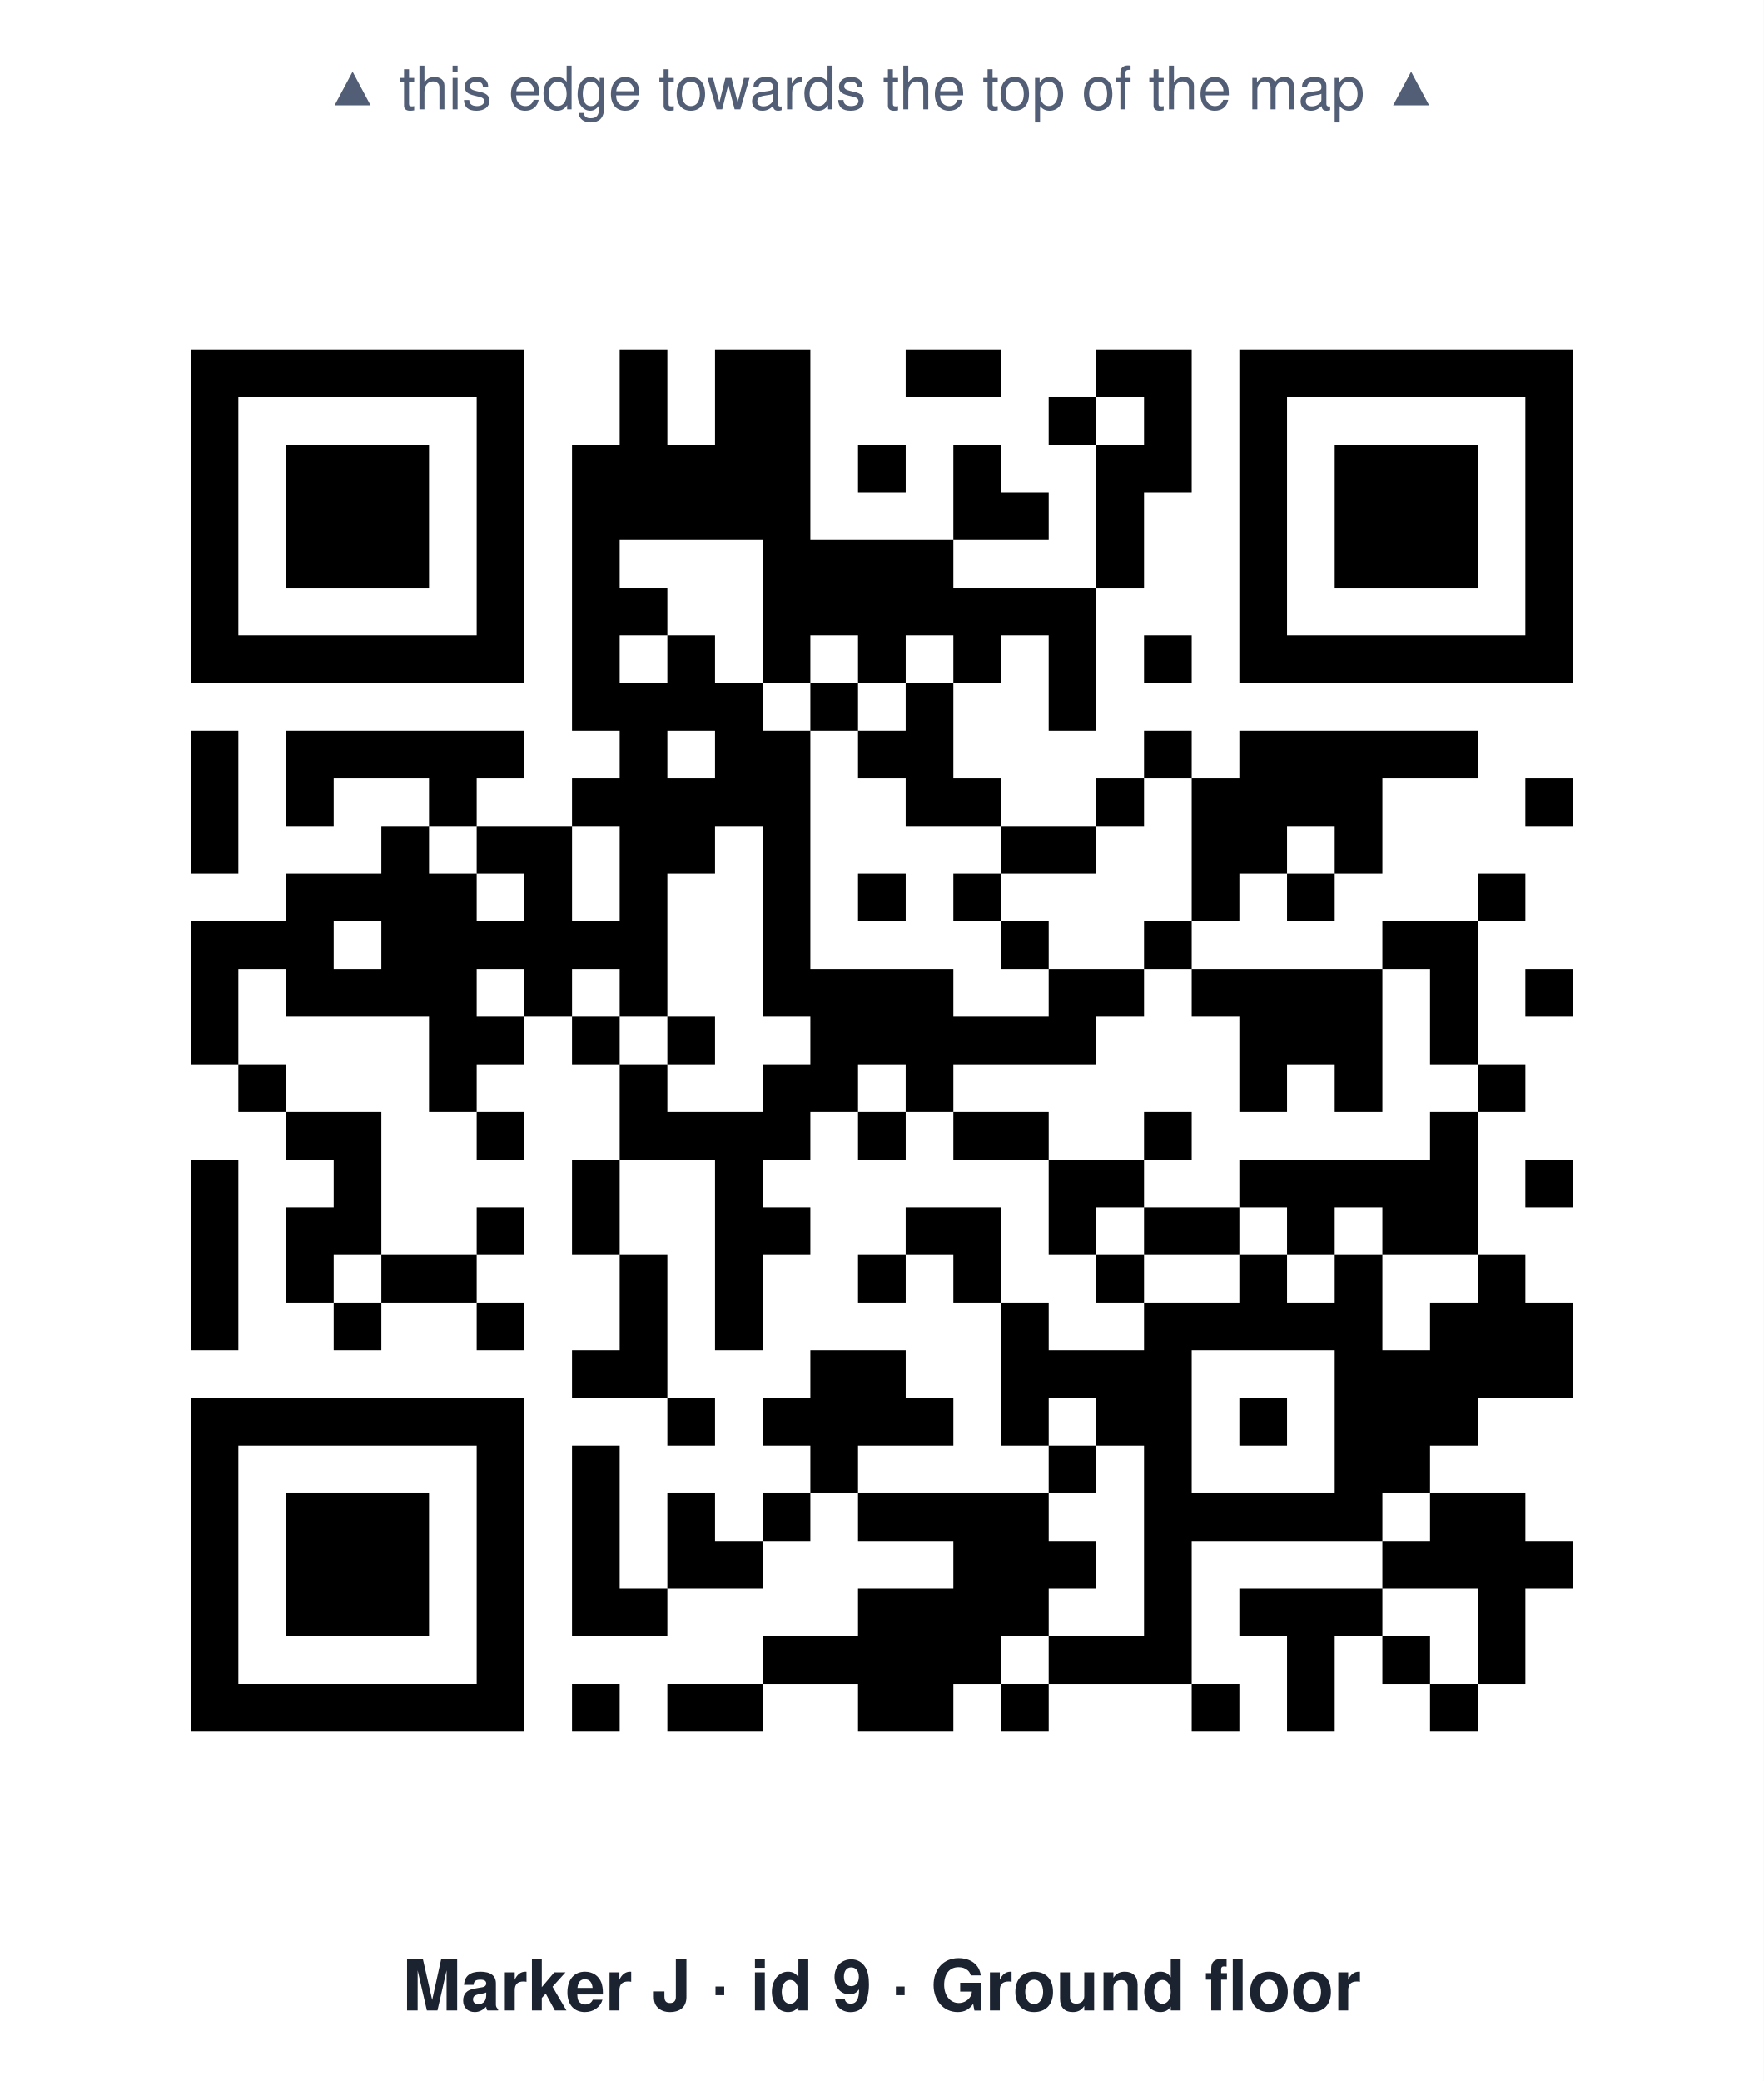
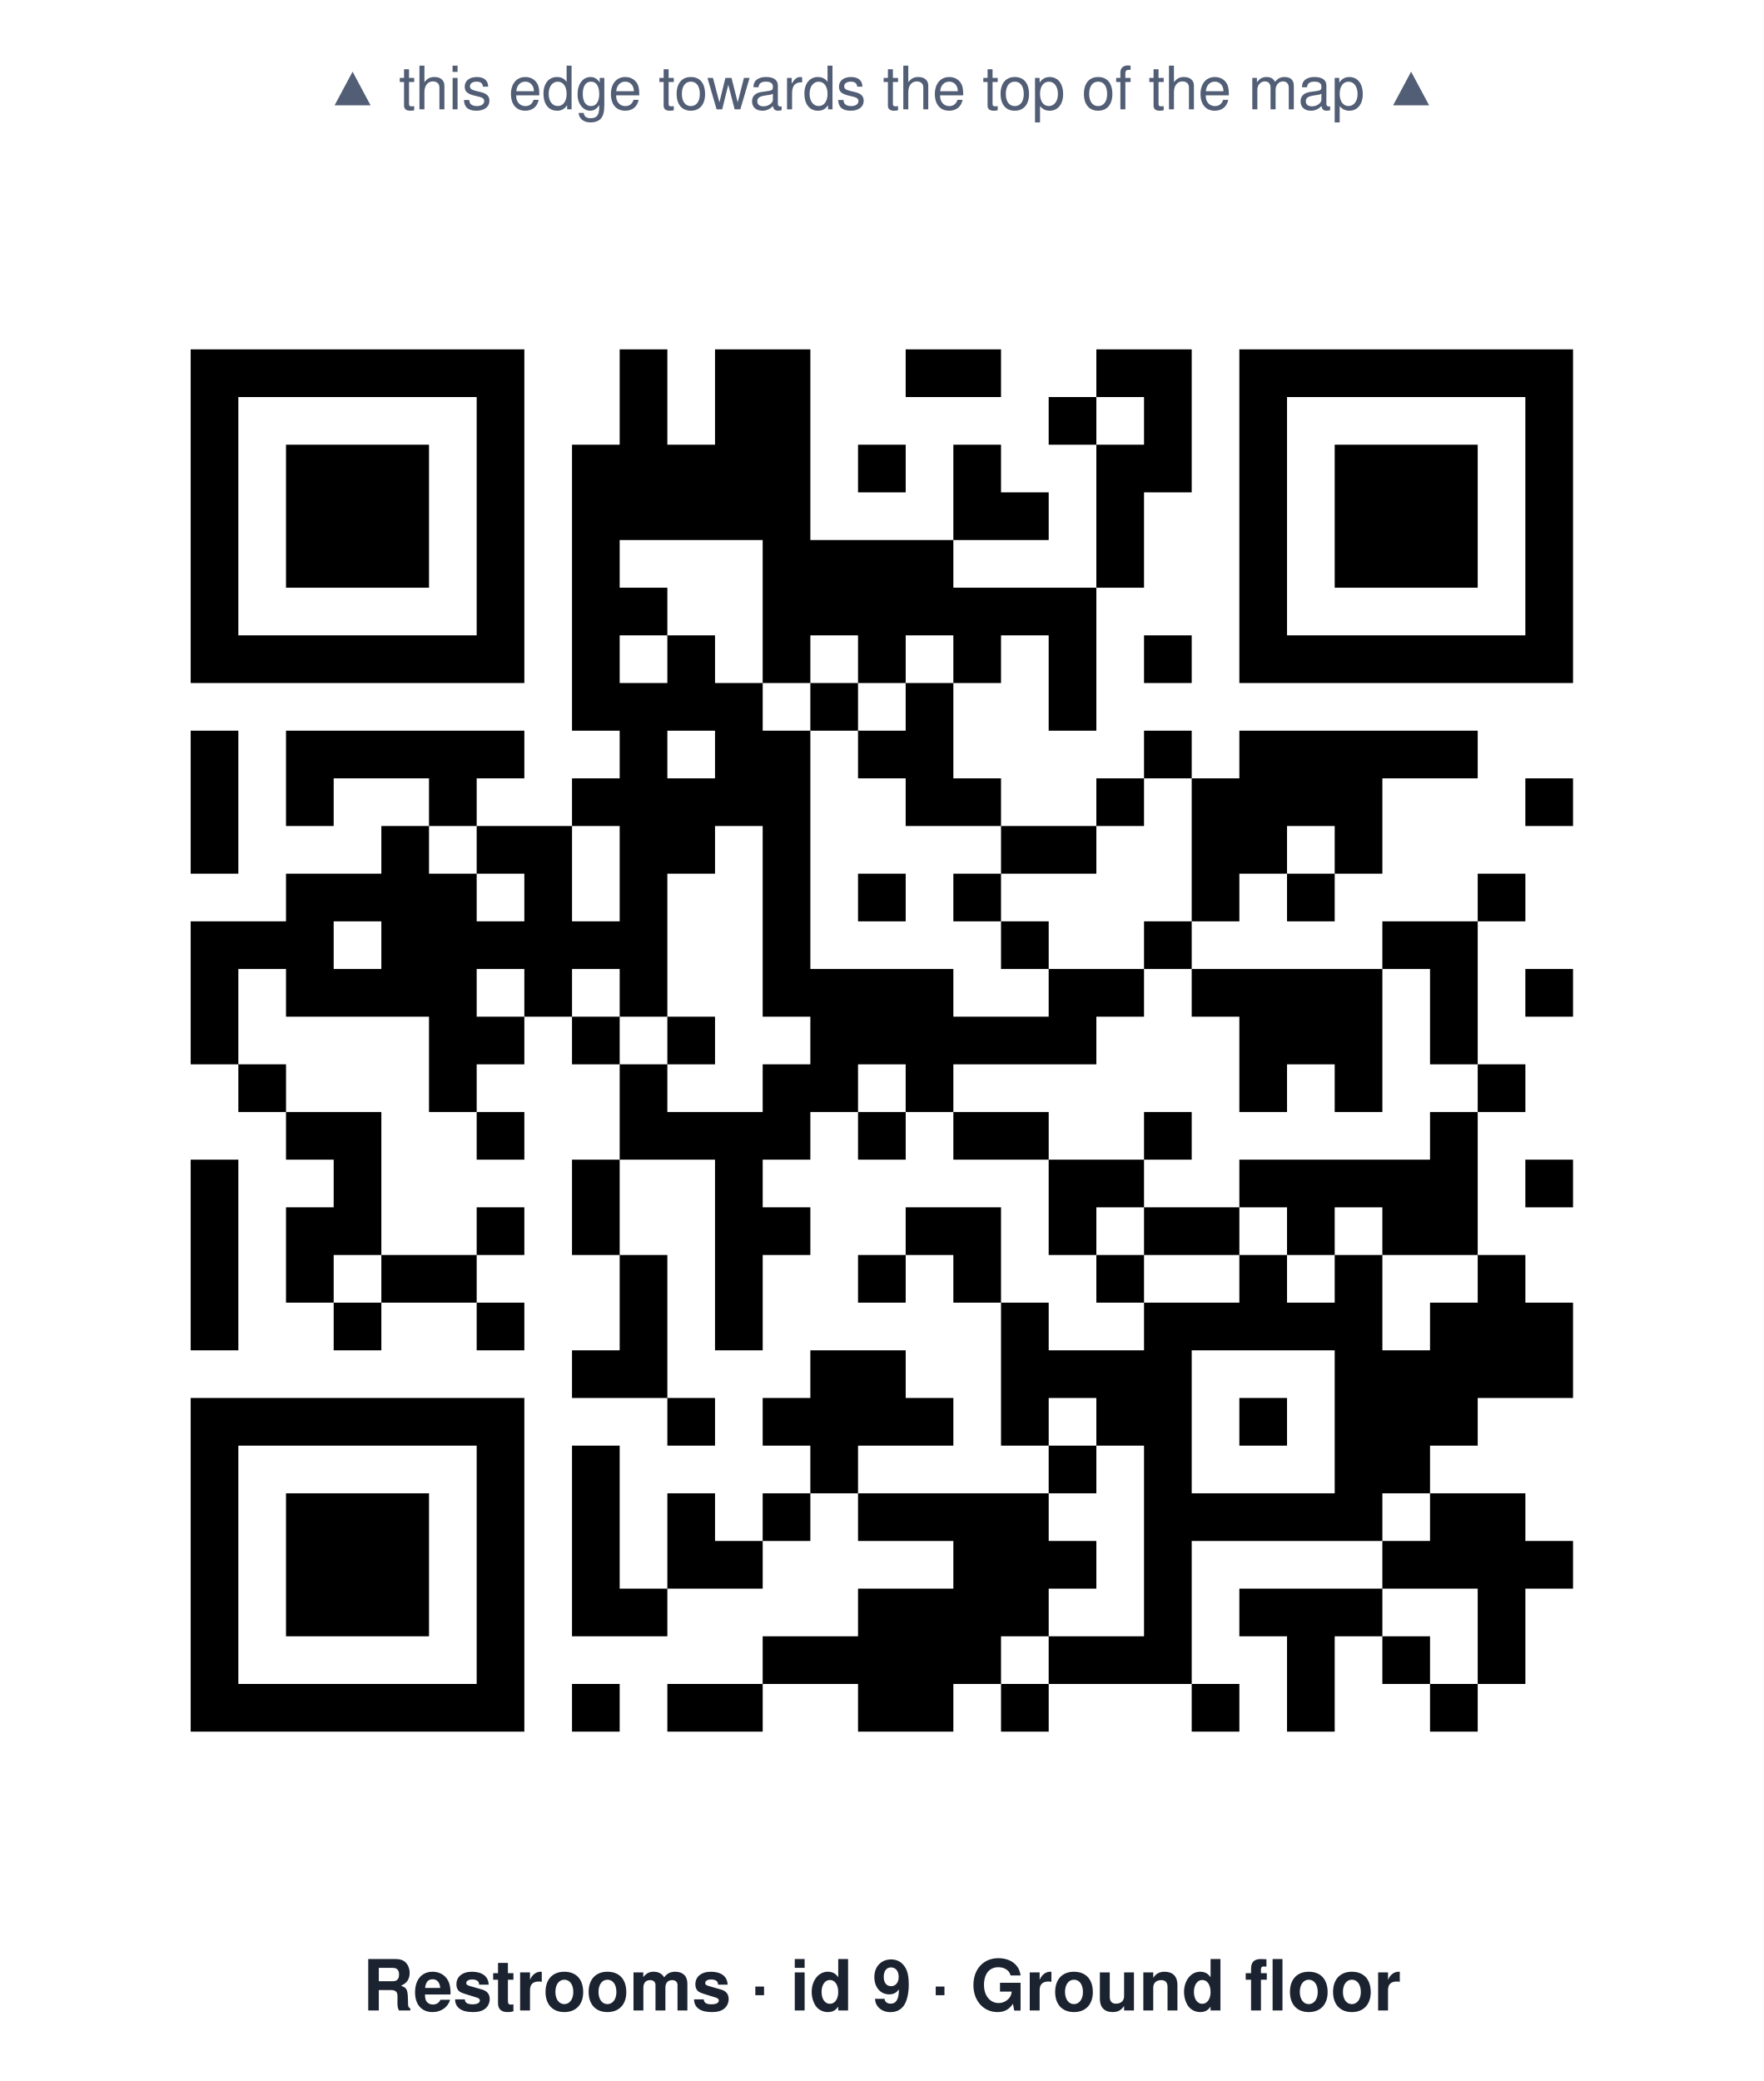
<svg xmlns="http://www.w3.org/2000/svg" viewBox="0 0 1000 1180" width="200mm" height="236mm">
  <rect width="1000" height="1180" fill="#fff" />
  <text x="500" y="62" text-anchor="middle" font-family="Helvetica, Arial, sans-serif" font-size="34" fill="#525E75">▲ this edge towards the top of the map ▲</text>
  <g transform="translate(0 90)">
    <path d="M108.11 108.11h27.03v27.03h-27.03zM135.14 108.11h27.03v27.03h-27.03zM162.16 108.11h27.03v27.03h-27.03zM189.19 108.11h27.03v27.03h-27.03zM216.22 108.11h27.03v27.03h-27.03zM243.24 108.11h27.03v27.03h-27.03zM270.27 108.11h27.03v27.03h-27.03zM351.35 108.11h27.03v27.03h-27.03zM405.41 108.11h27.03v27.03h-27.03zM432.43 108.11h27.03v27.03h-27.03zM513.51 108.11h27.03v27.03h-27.03zM540.54 108.11h27.03v27.03h-27.03zM621.62 108.11h27.03v27.03h-27.03zM648.65 108.11h27.03v27.03h-27.03zM702.70 108.11h27.03v27.03h-27.03zM729.73 108.11h27.03v27.03h-27.03zM756.76 108.11h27.03v27.03h-27.03zM783.78 108.11h27.03v27.03h-27.03zM810.81 108.11h27.03v27.03h-27.03zM837.84 108.11h27.03v27.03h-27.03zM864.86 108.11h27.03v27.03h-27.03zM108.11 135.14h27.03v27.03h-27.03zM270.27 135.14h27.03v27.03h-27.03zM351.35 135.14h27.03v27.03h-27.03zM405.41 135.14h27.03v27.03h-27.03zM432.43 135.14h27.03v27.03h-27.03zM594.59 135.14h27.03v27.03h-27.03zM648.65 135.14h27.03v27.03h-27.03zM702.70 135.14h27.03v27.03h-27.03zM864.86 135.14h27.03v27.03h-27.03zM108.11 162.16h27.03v27.03h-27.03zM162.16 162.16h27.03v27.03h-27.03zM189.19 162.16h27.03v27.03h-27.03zM216.22 162.16h27.03v27.03h-27.03zM270.27 162.16h27.03v27.03h-27.03zM324.32 162.16h27.03v27.03h-27.03zM351.35 162.16h27.03v27.03h-27.03zM378.38 162.16h27.03v27.03h-27.03zM405.41 162.16h27.03v27.03h-27.03zM432.43 162.16h27.03v27.03h-27.03zM486.49 162.16h27.03v27.03h-27.03zM540.54 162.16h27.03v27.03h-27.03zM621.62 162.16h27.03v27.03h-27.03zM648.65 162.16h27.03v27.03h-27.03zM702.70 162.16h27.03v27.03h-27.03zM756.76 162.16h27.03v27.03h-27.03zM783.78 162.16h27.03v27.03h-27.03zM810.81 162.16h27.03v27.03h-27.03zM864.86 162.16h27.03v27.03h-27.03zM108.11 189.19h27.03v27.03h-27.03zM162.16 189.19h27.03v27.03h-27.03zM189.19 189.19h27.03v27.03h-27.03zM216.22 189.19h27.03v27.03h-27.03zM270.27 189.19h27.03v27.03h-27.03zM324.32 189.19h27.03v27.03h-27.03zM351.35 189.19h27.03v27.03h-27.03zM378.38 189.19h27.03v27.03h-27.03zM405.41 189.19h27.03v27.03h-27.03zM432.43 189.19h27.03v27.03h-27.03zM540.54 189.19h27.03v27.03h-27.03zM567.57 189.19h27.03v27.03h-27.03zM621.62 189.19h27.03v27.03h-27.03zM702.70 189.19h27.03v27.03h-27.03zM756.76 189.19h27.03v27.03h-27.03zM783.78 189.19h27.03v27.03h-27.03zM810.81 189.19h27.03v27.03h-27.03zM864.86 189.19h27.03v27.03h-27.03zM108.11 216.22h27.03v27.03h-27.03zM162.16 216.22h27.03v27.03h-27.03zM189.19 216.22h27.03v27.03h-27.03zM216.22 216.22h27.03v27.03h-27.03zM270.27 216.22h27.03v27.03h-27.03zM324.32 216.22h27.03v27.03h-27.03zM432.43 216.22h27.03v27.03h-27.03zM459.46 216.22h27.03v27.03h-27.03zM486.49 216.22h27.03v27.03h-27.03zM513.51 216.22h27.03v27.03h-27.03zM621.62 216.22h27.03v27.03h-27.03zM702.70 216.22h27.03v27.03h-27.03zM756.76 216.22h27.03v27.03h-27.03zM783.78 216.22h27.03v27.03h-27.03zM810.81 216.22h27.03v27.03h-27.03zM864.86 216.22h27.03v27.03h-27.03zM108.11 243.24h27.03v27.03h-27.03zM270.27 243.24h27.03v27.03h-27.03zM324.32 243.24h27.03v27.03h-27.03zM351.35 243.24h27.03v27.03h-27.03zM432.43 243.24h27.03v27.03h-27.03zM459.46 243.24h27.03v27.03h-27.03zM486.49 243.24h27.03v27.03h-27.03zM513.51 243.24h27.03v27.03h-27.03zM540.54 243.24h27.03v27.03h-27.03zM567.57 243.24h27.03v27.03h-27.03zM594.59 243.24h27.03v27.03h-27.03zM702.70 243.24h27.03v27.03h-27.03zM864.86 243.24h27.03v27.03h-27.03zM108.11 270.27h27.03v27.03h-27.03zM135.14 270.27h27.03v27.03h-27.03zM162.16 270.27h27.03v27.03h-27.03zM189.19 270.27h27.03v27.03h-27.03zM216.22 270.27h27.03v27.03h-27.03zM243.24 270.27h27.03v27.03h-27.03zM270.27 270.27h27.03v27.03h-27.03zM324.32 270.27h27.03v27.03h-27.03zM378.38 270.27h27.03v27.03h-27.03zM432.43 270.27h27.03v27.03h-27.03zM486.49 270.27h27.03v27.03h-27.03zM540.54 270.27h27.03v27.03h-27.03zM594.59 270.27h27.03v27.03h-27.03zM648.65 270.27h27.03v27.03h-27.03zM702.70 270.27h27.03v27.03h-27.03zM729.73 270.27h27.03v27.03h-27.03zM756.76 270.27h27.03v27.03h-27.03zM783.78 270.27h27.03v27.03h-27.03zM810.81 270.27h27.03v27.03h-27.03zM837.84 270.27h27.03v27.03h-27.03zM864.86 270.27h27.03v27.03h-27.03zM324.32 297.30h27.03v27.03h-27.03zM351.35 297.30h27.03v27.03h-27.03zM378.38 297.30h27.03v27.03h-27.03zM405.41 297.30h27.03v27.03h-27.03zM459.46 297.30h27.03v27.03h-27.03zM513.51 297.30h27.03v27.03h-27.03zM594.59 297.30h27.03v27.03h-27.03zM108.11 324.32h27.03v27.03h-27.03zM162.16 324.32h27.03v27.03h-27.03zM189.19 324.32h27.03v27.03h-27.03zM216.22 324.32h27.03v27.03h-27.03zM243.24 324.32h27.03v27.03h-27.03zM270.27 324.32h27.03v27.03h-27.03zM351.35 324.32h27.03v27.03h-27.03zM405.41 324.32h27.03v27.03h-27.03zM432.43 324.32h27.03v27.03h-27.03zM486.49 324.32h27.03v27.03h-27.03zM513.51 324.32h27.03v27.03h-27.03zM648.65 324.32h27.03v27.03h-27.03zM702.70 324.32h27.03v27.03h-27.03zM729.73 324.32h27.03v27.03h-27.03zM756.76 324.32h27.03v27.03h-27.03zM783.78 324.32h27.03v27.03h-27.03zM810.81 324.32h27.03v27.03h-27.03zM108.11 351.35h27.03v27.03h-27.03zM162.16 351.35h27.03v27.03h-27.03zM243.24 351.35h27.03v27.03h-27.03zM324.32 351.35h27.03v27.03h-27.03zM351.35 351.35h27.03v27.03h-27.03zM378.38 351.35h27.03v27.03h-27.03zM405.41 351.35h27.03v27.03h-27.03zM432.43 351.35h27.03v27.03h-27.03zM513.51 351.35h27.03v27.03h-27.03zM540.54 351.35h27.03v27.03h-27.03zM621.62 351.35h27.03v27.03h-27.03zM675.68 351.35h27.03v27.03h-27.03zM702.70 351.35h27.03v27.03h-27.03zM729.73 351.35h27.03v27.03h-27.03zM756.76 351.35h27.03v27.03h-27.03zM864.86 351.35h27.03v27.03h-27.03zM108.11 378.38h27.03v27.03h-27.03zM216.22 378.38h27.03v27.03h-27.03zM270.27 378.38h27.03v27.03h-27.03zM297.30 378.38h27.03v27.03h-27.03zM351.35 378.38h27.03v27.03h-27.03zM378.38 378.38h27.03v27.03h-27.03zM432.43 378.38h27.03v27.03h-27.03zM567.57 378.38h27.03v27.03h-27.03zM594.59 378.38h27.03v27.03h-27.03zM675.68 378.38h27.03v27.03h-27.03zM702.70 378.38h27.03v27.03h-27.03zM756.76 378.38h27.03v27.03h-27.03zM162.16 405.41h27.03v27.03h-27.03zM189.19 405.41h27.03v27.03h-27.03zM216.22 405.41h27.03v27.03h-27.03zM243.24 405.41h27.03v27.03h-27.03zM297.30 405.41h27.03v27.03h-27.03zM351.35 405.41h27.03v27.03h-27.03zM432.43 405.41h27.03v27.03h-27.03zM486.49 405.41h27.03v27.03h-27.03zM540.54 405.41h27.03v27.03h-27.03zM675.68 405.41h27.03v27.03h-27.03zM729.73 405.41h27.03v27.03h-27.03zM837.84 405.41h27.03v27.03h-27.03zM108.11 432.43h27.03v27.03h-27.03zM135.14 432.43h27.03v27.03h-27.03zM162.16 432.43h27.03v27.03h-27.03zM216.22 432.43h27.03v27.03h-27.03zM243.24 432.43h27.03v27.03h-27.03zM270.27 432.43h27.03v27.03h-27.03zM297.30 432.43h27.03v27.03h-27.03zM324.32 432.43h27.03v27.03h-27.03zM351.35 432.43h27.03v27.03h-27.03zM432.43 432.43h27.03v27.03h-27.03zM567.57 432.43h27.03v27.03h-27.03zM648.65 432.43h27.03v27.03h-27.03zM783.78 432.43h27.03v27.03h-27.03zM810.81 432.43h27.03v27.03h-27.03zM108.11 459.46h27.03v27.03h-27.03zM162.16 459.46h27.03v27.03h-27.03zM189.19 459.46h27.03v27.03h-27.03zM216.22 459.46h27.03v27.03h-27.03zM243.24 459.46h27.03v27.03h-27.03zM297.30 459.46h27.03v27.03h-27.03zM351.35 459.46h27.03v27.03h-27.03zM432.43 459.46h27.03v27.03h-27.03zM459.46 459.46h27.03v27.03h-27.03zM486.49 459.46h27.03v27.03h-27.03zM513.51 459.46h27.03v27.03h-27.03zM594.59 459.46h27.03v27.03h-27.03zM621.62 459.46h27.03v27.03h-27.03zM675.68 459.46h27.03v27.03h-27.03zM702.70 459.46h27.03v27.03h-27.03zM729.73 459.46h27.03v27.03h-27.03zM756.76 459.46h27.03v27.03h-27.03zM810.81 459.46h27.03v27.03h-27.03zM864.86 459.46h27.03v27.03h-27.03zM108.11 486.49h27.03v27.03h-27.03zM243.24 486.49h27.03v27.03h-27.03zM270.27 486.49h27.03v27.03h-27.03zM324.32 486.49h27.03v27.03h-27.03zM378.38 486.49h27.03v27.03h-27.03zM459.46 486.49h27.03v27.03h-27.03zM486.49 486.49h27.03v27.03h-27.03zM513.51 486.49h27.03v27.03h-27.03zM540.54 486.49h27.03v27.03h-27.03zM567.57 486.49h27.03v27.03h-27.03zM594.59 486.49h27.03v27.03h-27.03zM702.70 486.49h27.03v27.03h-27.03zM729.73 486.49h27.03v27.03h-27.03zM756.76 486.49h27.03v27.03h-27.03zM810.81 486.49h27.03v27.03h-27.03zM135.14 513.51h27.03v27.03h-27.03zM243.24 513.51h27.03v27.03h-27.03zM351.35 513.51h27.03v27.03h-27.03zM432.43 513.51h27.03v27.03h-27.03zM459.46 513.51h27.03v27.03h-27.03zM513.51 513.51h27.03v27.03h-27.03zM702.70 513.51h27.03v27.03h-27.03zM756.76 513.51h27.03v27.03h-27.03zM837.84 513.51h27.03v27.03h-27.03zM162.16 540.54h27.03v27.03h-27.03zM189.19 540.54h27.03v27.03h-27.03zM270.27 540.54h27.03v27.03h-27.03zM351.35 540.54h27.03v27.03h-27.03zM378.38 540.54h27.03v27.03h-27.03zM405.41 540.54h27.03v27.03h-27.03zM432.43 540.54h27.03v27.03h-27.03zM486.49 540.54h27.03v27.03h-27.03zM540.54 540.54h27.03v27.03h-27.03zM567.57 540.54h27.03v27.03h-27.03zM648.65 540.54h27.03v27.03h-27.03zM810.81 540.54h27.03v27.03h-27.03zM108.11 567.57h27.03v27.03h-27.03zM189.19 567.57h27.03v27.03h-27.03zM324.32 567.57h27.03v27.03h-27.03zM405.41 567.57h27.03v27.03h-27.03zM594.59 567.57h27.03v27.03h-27.03zM621.62 567.57h27.03v27.03h-27.03zM702.70 567.57h27.03v27.03h-27.03zM729.73 567.57h27.03v27.03h-27.03zM756.76 567.57h27.03v27.03h-27.03zM783.78 567.57h27.03v27.03h-27.03zM810.81 567.57h27.03v27.03h-27.03zM864.86 567.57h27.03v27.03h-27.03zM108.11 594.59h27.03v27.03h-27.03zM162.16 594.59h27.03v27.03h-27.03zM189.19 594.59h27.03v27.03h-27.03zM270.27 594.59h27.03v27.03h-27.03zM324.32 594.59h27.03v27.03h-27.03zM405.41 594.59h27.03v27.03h-27.03zM432.43 594.59h27.03v27.03h-27.03zM513.51 594.59h27.03v27.03h-27.03zM540.54 594.59h27.03v27.03h-27.03zM594.59 594.59h27.03v27.03h-27.03zM648.65 594.59h27.03v27.03h-27.03zM675.68 594.59h27.03v27.03h-27.03zM729.73 594.59h27.03v27.03h-27.03zM783.78 594.59h27.03v27.03h-27.03zM810.81 594.59h27.03v27.03h-27.03zM108.11 621.62h27.03v27.03h-27.03zM162.16 621.62h27.03v27.03h-27.03zM216.22 621.62h27.03v27.03h-27.03zM243.24 621.62h27.03v27.03h-27.03zM351.35 621.62h27.03v27.03h-27.03zM405.41 621.62h27.03v27.03h-27.03zM486.49 621.62h27.03v27.03h-27.03zM540.54 621.62h27.03v27.03h-27.03zM621.62 621.62h27.03v27.03h-27.03zM702.70 621.62h27.03v27.03h-27.03zM756.76 621.62h27.03v27.03h-27.03zM837.84 621.62h27.03v27.03h-27.03zM108.11 648.65h27.03v27.03h-27.03zM189.19 648.65h27.03v27.03h-27.03zM270.27 648.65h27.03v27.03h-27.03zM351.35 648.65h27.03v27.03h-27.03zM405.41 648.65h27.03v27.03h-27.03zM567.57 648.65h27.03v27.03h-27.03zM648.65 648.65h27.03v27.03h-27.03zM675.68 648.65h27.03v27.03h-27.03zM702.70 648.65h27.03v27.03h-27.03zM729.73 648.65h27.03v27.03h-27.03zM756.76 648.65h27.03v27.03h-27.03zM810.81 648.65h27.03v27.03h-27.03zM837.84 648.65h27.03v27.03h-27.03zM864.86 648.65h27.03v27.03h-27.03zM324.32 675.68h27.03v27.03h-27.03zM351.35 675.68h27.03v27.03h-27.03zM459.46 675.68h27.03v27.03h-27.03zM486.49 675.68h27.03v27.03h-27.03zM567.57 675.68h27.03v27.03h-27.03zM594.59 675.68h27.03v27.03h-27.03zM621.62 675.68h27.03v27.03h-27.03zM648.65 675.68h27.03v27.03h-27.03zM756.76 675.68h27.03v27.03h-27.03zM783.78 675.68h27.03v27.03h-27.03zM810.81 675.68h27.03v27.03h-27.03zM837.84 675.68h27.03v27.03h-27.03zM864.86 675.68h27.03v27.03h-27.03zM108.11 702.70h27.03v27.03h-27.03zM135.14 702.70h27.03v27.03h-27.03zM162.16 702.70h27.03v27.03h-27.03zM189.19 702.70h27.03v27.03h-27.03zM216.22 702.70h27.03v27.03h-27.03zM243.24 702.70h27.03v27.03h-27.03zM270.27 702.70h27.03v27.03h-27.03zM378.38 702.70h27.03v27.03h-27.03zM432.43 702.70h27.03v27.03h-27.03zM459.46 702.70h27.03v27.03h-27.03zM486.49 702.70h27.03v27.03h-27.03zM513.51 702.70h27.03v27.03h-27.03zM567.57 702.70h27.03v27.03h-27.03zM621.62 702.70h27.03v27.03h-27.03zM648.65 702.70h27.03v27.03h-27.03zM702.70 702.70h27.03v27.03h-27.03zM756.76 702.70h27.03v27.03h-27.03zM783.78 702.70h27.03v27.03h-27.03zM810.81 702.70h27.03v27.03h-27.03zM108.11 729.73h27.03v27.03h-27.03zM270.27 729.73h27.03v27.03h-27.03zM324.32 729.73h27.03v27.03h-27.03zM459.46 729.73h27.03v27.03h-27.03zM594.59 729.73h27.03v27.03h-27.03zM648.65 729.73h27.03v27.03h-27.03zM756.76 729.73h27.03v27.03h-27.03zM783.78 729.73h27.03v27.03h-27.03zM108.11 756.76h27.03v27.03h-27.03zM162.16 756.76h27.03v27.03h-27.03zM189.19 756.76h27.03v27.03h-27.03zM216.22 756.76h27.03v27.03h-27.03zM270.27 756.76h27.03v27.03h-27.03zM324.32 756.76h27.03v27.03h-27.03zM378.38 756.76h27.03v27.03h-27.03zM432.43 756.76h27.03v27.03h-27.03zM486.49 756.76h27.03v27.03h-27.03zM513.51 756.76h27.03v27.03h-27.03zM540.54 756.76h27.03v27.03h-27.03zM567.57 756.76h27.03v27.03h-27.03zM648.65 756.76h27.03v27.03h-27.03zM675.68 756.76h27.03v27.03h-27.03zM702.70 756.76h27.03v27.03h-27.03zM729.73 756.76h27.03v27.03h-27.03zM756.76 756.76h27.03v27.03h-27.03zM810.81 756.76h27.03v27.03h-27.03zM837.84 756.76h27.03v27.03h-27.03zM108.11 783.78h27.03v27.03h-27.03zM162.16 783.78h27.03v27.03h-27.03zM189.19 783.78h27.03v27.03h-27.03zM216.22 783.78h27.03v27.03h-27.03zM270.27 783.78h27.03v27.03h-27.03zM324.32 783.78h27.03v27.03h-27.03zM378.38 783.78h27.03v27.03h-27.03zM405.41 783.78h27.03v27.03h-27.03zM540.54 783.78h27.03v27.03h-27.03zM567.57 783.78h27.03v27.03h-27.03zM594.59 783.78h27.03v27.03h-27.03zM648.65 783.78h27.03v27.03h-27.03zM783.78 783.78h27.03v27.03h-27.03zM810.81 783.78h27.03v27.03h-27.03zM837.84 783.78h27.03v27.03h-27.03zM864.86 783.78h27.03v27.03h-27.03zM108.11 810.81h27.03v27.03h-27.03zM162.16 810.81h27.03v27.03h-27.03zM189.19 810.81h27.03v27.03h-27.03zM216.22 810.81h27.03v27.03h-27.03zM270.27 810.81h27.03v27.03h-27.03zM324.32 810.81h27.03v27.03h-27.03zM351.35 810.81h27.03v27.03h-27.03zM486.49 810.81h27.03v27.03h-27.03zM513.51 810.81h27.03v27.03h-27.03zM540.54 810.81h27.03v27.03h-27.03zM567.57 810.81h27.03v27.03h-27.03zM648.65 810.81h27.03v27.03h-27.03zM702.70 810.81h27.03v27.03h-27.03zM729.73 810.81h27.03v27.03h-27.03zM756.76 810.81h27.03v27.03h-27.03zM837.84 810.81h27.03v27.03h-27.03zM108.11 837.84h27.03v27.03h-27.03zM270.27 837.84h27.03v27.03h-27.03zM432.43 837.84h27.03v27.03h-27.03zM459.46 837.84h27.03v27.03h-27.03zM486.49 837.84h27.03v27.03h-27.03zM513.51 837.84h27.03v27.03h-27.03zM540.54 837.84h27.03v27.03h-27.03zM594.59 837.84h27.03v27.03h-27.03zM621.62 837.84h27.03v27.03h-27.03zM648.65 837.84h27.03v27.03h-27.03zM729.73 837.84h27.03v27.03h-27.03zM783.78 837.84h27.03v27.03h-27.03zM837.84 837.84h27.03v27.03h-27.03zM108.11 864.86h27.03v27.03h-27.03zM135.14 864.86h27.03v27.03h-27.03zM162.16 864.86h27.03v27.03h-27.03zM189.19 864.86h27.03v27.03h-27.03zM216.22 864.86h27.03v27.03h-27.03zM243.24 864.86h27.03v27.03h-27.03zM270.27 864.86h27.03v27.03h-27.03zM324.32 864.86h27.03v27.03h-27.03zM378.38 864.86h27.03v27.03h-27.03zM405.41 864.86h27.03v27.03h-27.03zM486.49 864.86h27.03v27.03h-27.03zM513.51 864.86h27.03v27.03h-27.03zM567.57 864.86h27.03v27.03h-27.03zM675.68 864.86h27.03v27.03h-27.03zM729.73 864.86h27.03v27.03h-27.03zM810.81 864.86h27.03v27.03h-27.03z" fill="#000" />
  </g>
-   <text x="500" y="1140" text-anchor="middle" font-family="Helvetica, Arial, sans-serif" font-size="40" font-weight="bold" fill="#1c2330">Marker J · id 9 · Ground floor</text>
+   <text x="500" y="1140" text-anchor="middle" font-family="Helvetica, Arial, sans-serif" font-size="40" font-weight="bold" fill="#1c2330">Restrooms · id 9 · Ground floor</text>
</svg>
